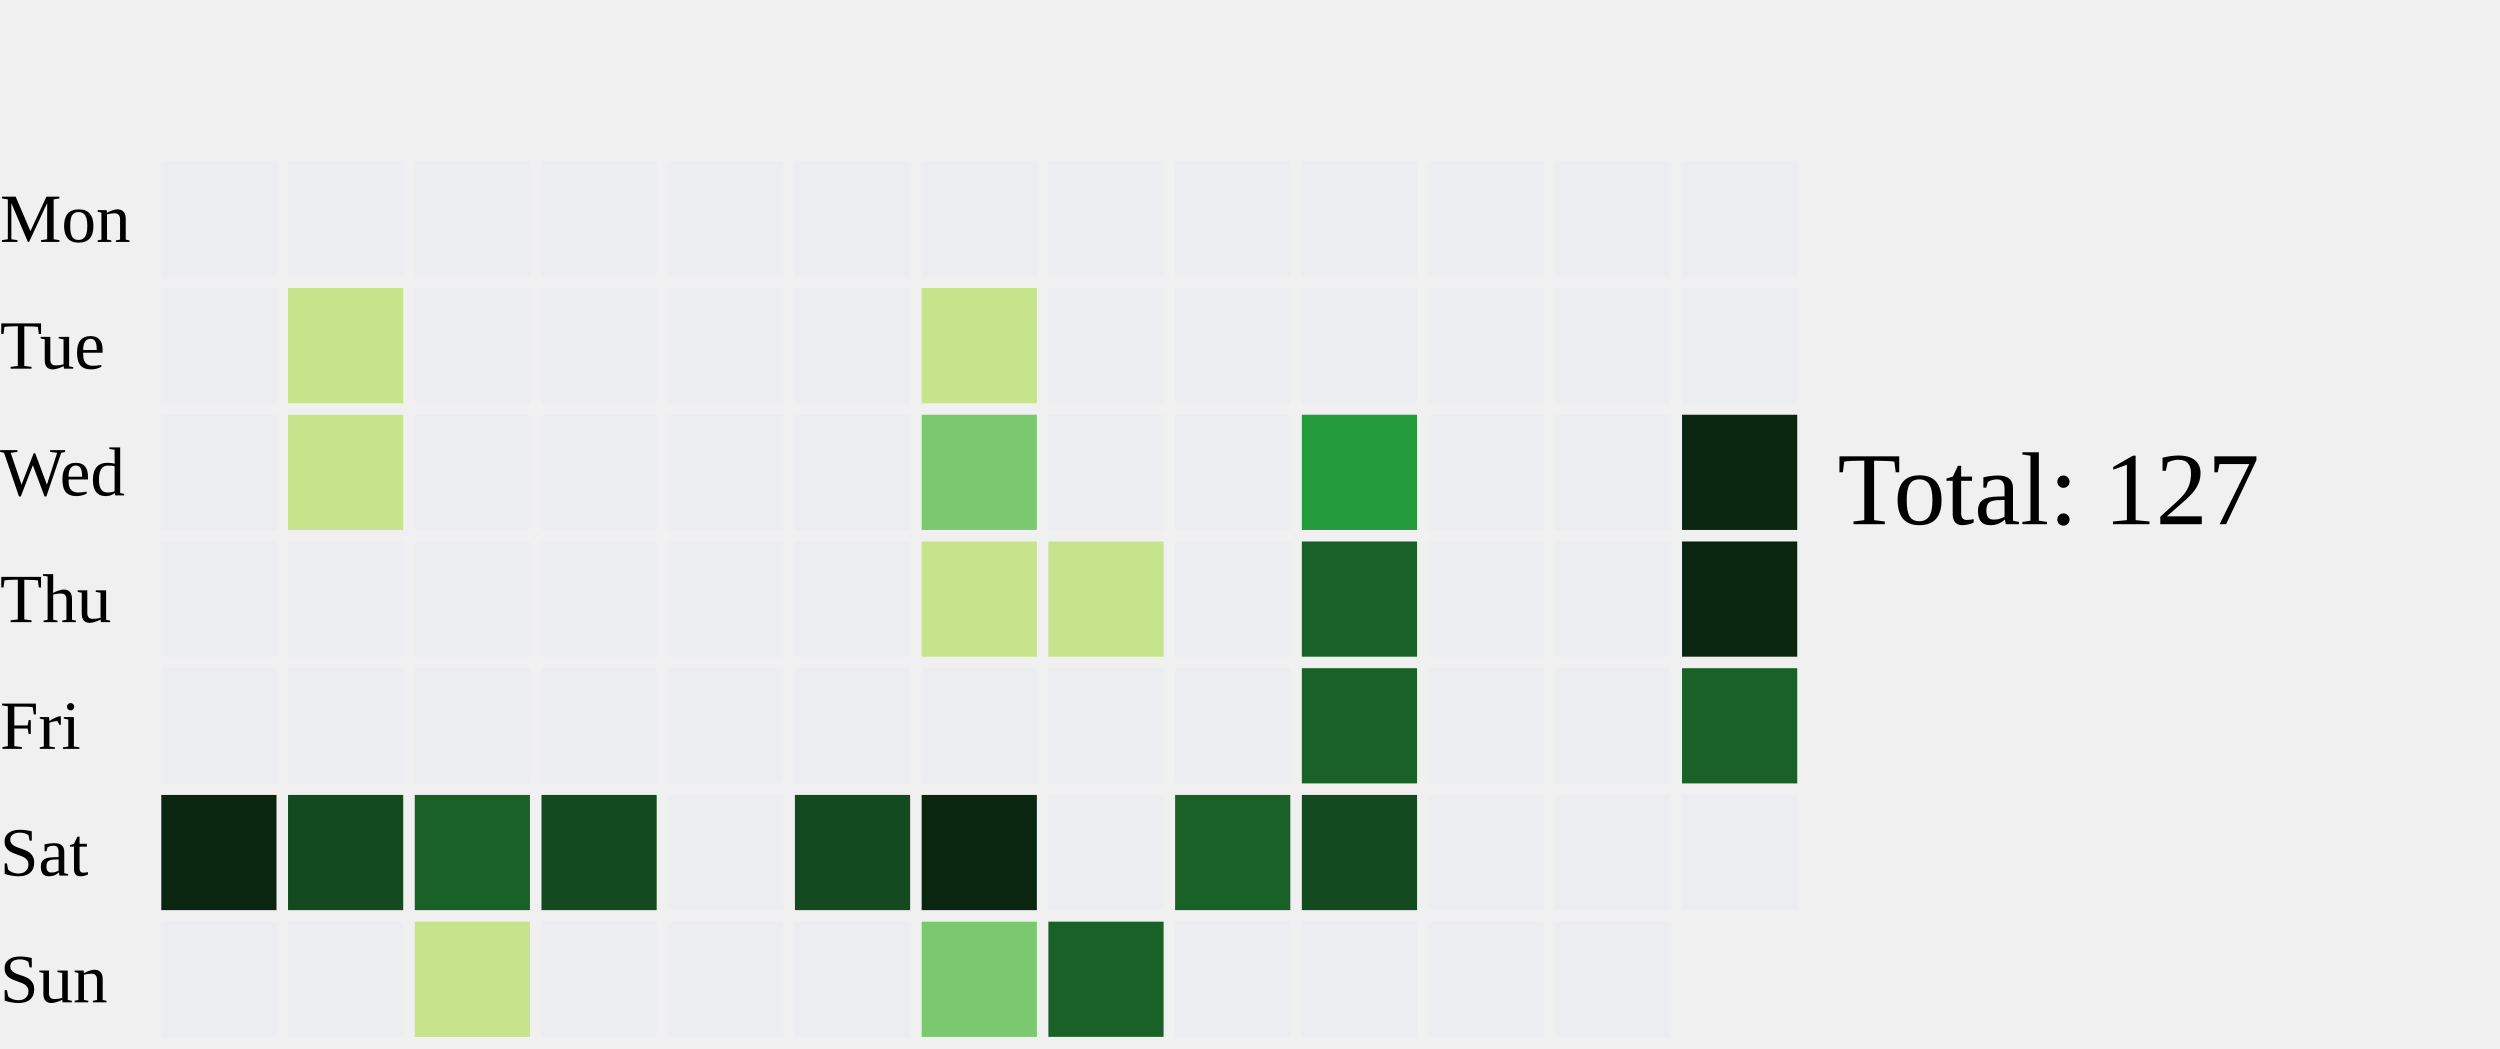
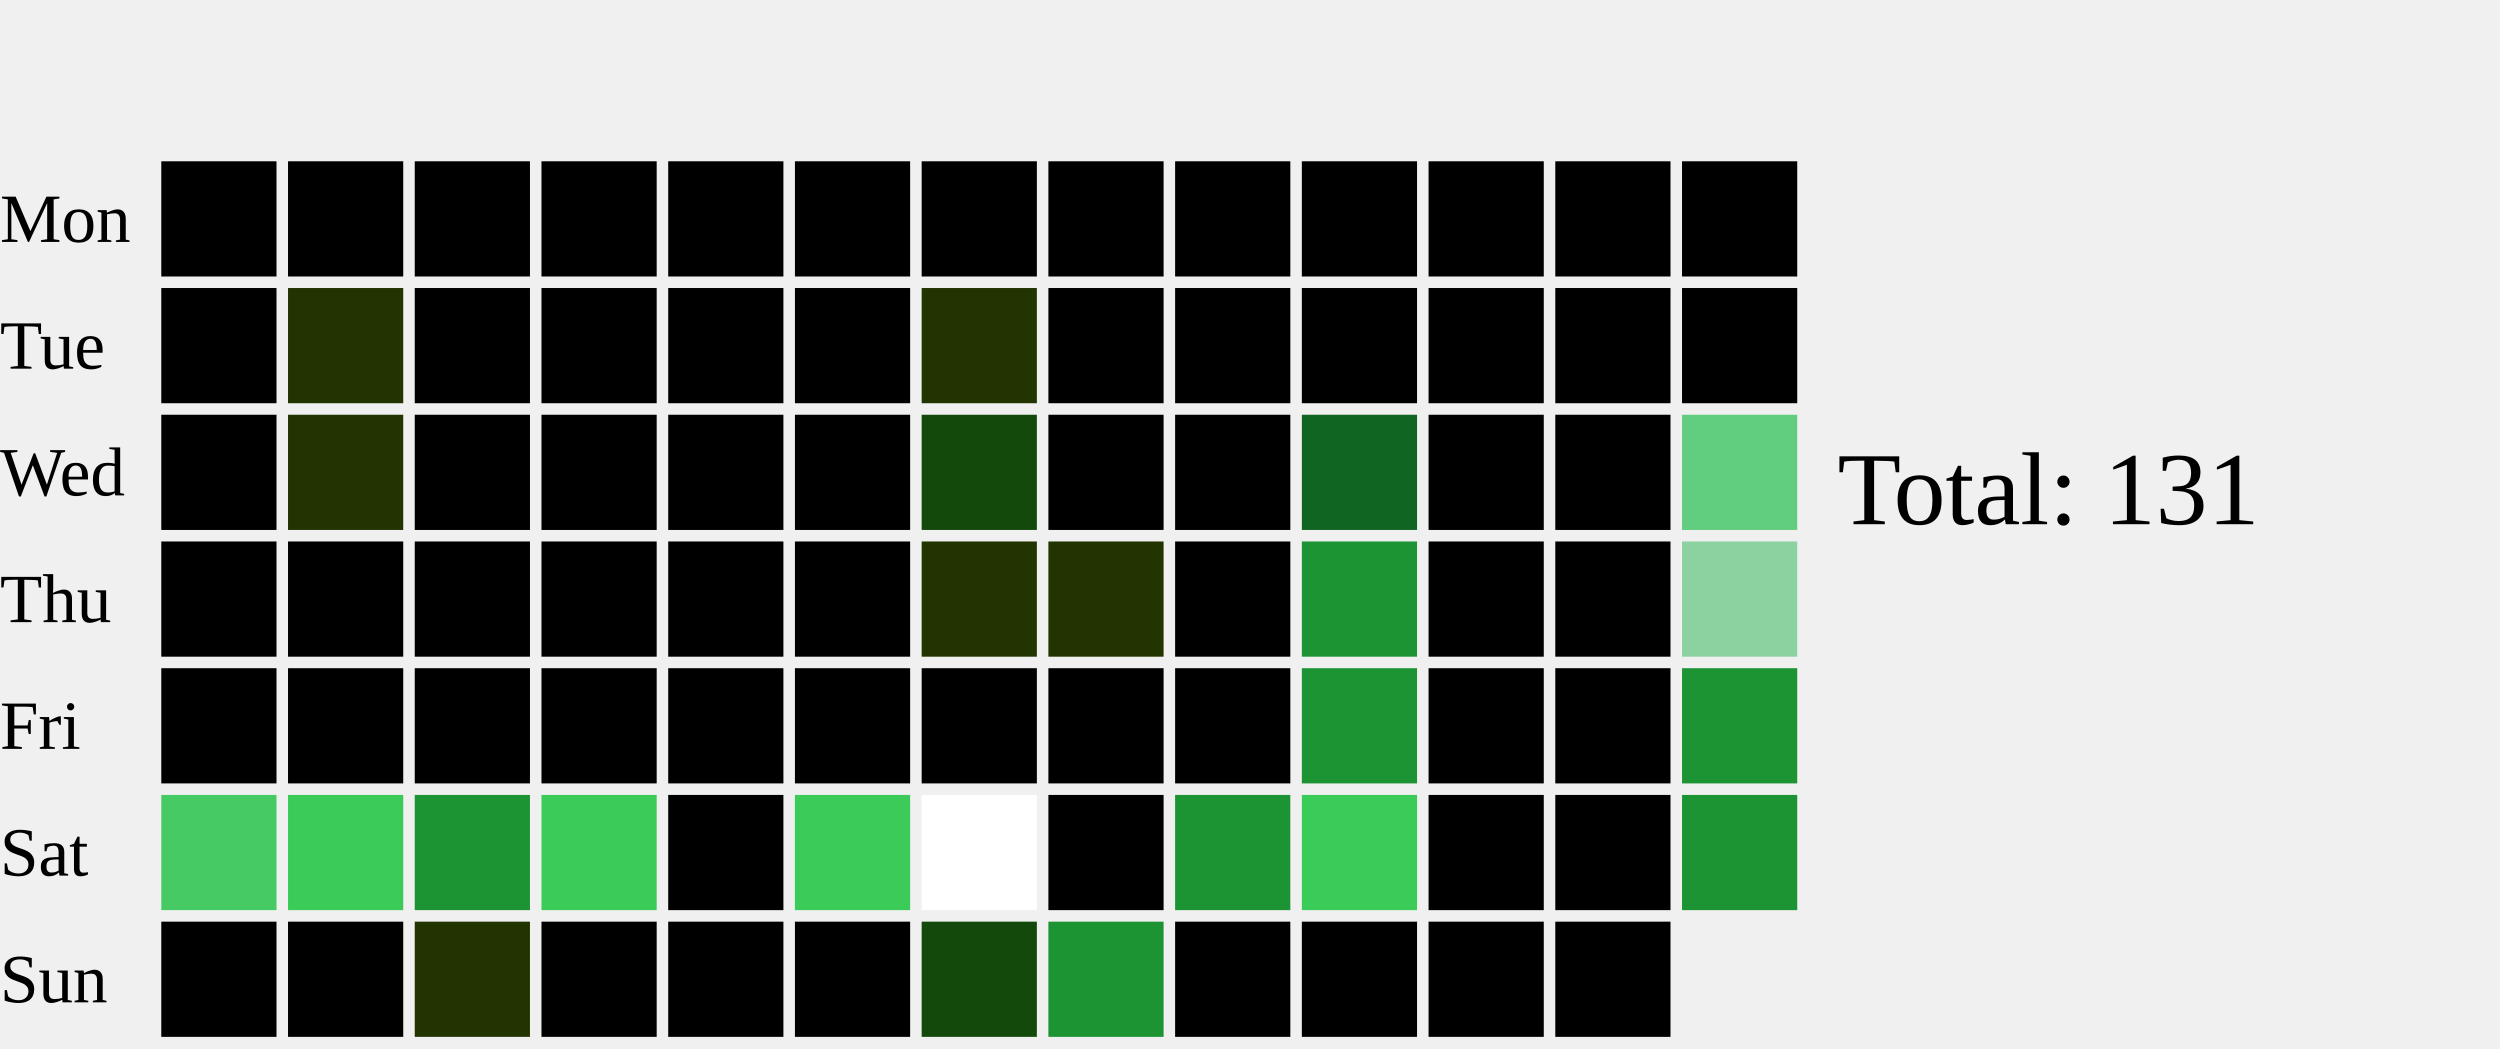
<svg xmlns="http://www.w3.org/2000/svg" width="434" height="182">
  <text x="0" y="42.0" font-size="12" fill="black">Mon</text>
  <text x="0" y="64.0" font-size="12" fill="black">Tue</text>
  <text x="0" y="86.0" font-size="12" fill="black">Wed</text>
  <text x="0" y="108.0" font-size="12" fill="black">Thu</text>
  <text x="0" y="130.0" font-size="12" fill="black">Fri</text>
  <text x="0" y="152.0" font-size="12" fill="black">Sat</text>
  <text x="0" y="174.0" font-size="12" fill="black">Sun</text>
-   <rect x="28" y="28" width="20" height="20" fill="#ebedf0">
+   <rect x="28" y="28" width="20" height="20" fill="#000000">
    </rect>
-   <rect x="28" y="50" width="20" height="20" fill="#ebedf0">
+   <rect x="28" y="50" width="20" height="20" fill="#000000">
    </rect>
-   <rect x="28" y="72" width="20" height="20" fill="#ebedf0">
+   <rect x="28" y="72" width="20" height="20" fill="#000000">
    </rect>
-   <rect x="28" y="94" width="20" height="20" fill="#ebedf0">
+   <rect x="28" y="94" width="20" height="20" fill="#000000">
    </rect>
-   <rect x="28" y="116" width="20" height="20" fill="#ebedf0">
+   <rect x="28" y="116" width="20" height="20" fill="#000000">
    </rect>
-   <rect x="28" y="138" width="20" height="20" fill="#0A2610">
+   <rect x="28" y="138" width="20" height="20" fill="#46CA63">
    </rect>
-   <rect x="28" y="160" width="20" height="20" fill="#ebedf0">
+   <rect x="28" y="160" width="20" height="20" fill="#000000">
    </rect>
-   <rect x="50" y="28" width="20" height="20" fill="#ebedf0">
+   <rect x="50" y="28" width="20" height="20" fill="#000000">
    </rect>
-   <rect x="50" y="50" width="20" height="20" fill="#c6e48b">
+   <rect x="50" y="50" width="20" height="20" fill="#223400">
    </rect>
-   <rect x="50" y="72" width="20" height="20" fill="#c6e48b">
+   <rect x="50" y="72" width="20" height="20" fill="#223400">
    </rect>
-   <rect x="50" y="94" width="20" height="20" fill="#ebedf0">
+   <rect x="50" y="94" width="20" height="20" fill="#000000">
    </rect>
-   <rect x="50" y="116" width="20" height="20" fill="#ebedf0">
+   <rect x="50" y="116" width="20" height="20" fill="#000000">
    </rect>
-   <rect x="50" y="138" width="20" height="20" fill="#144A1F">
+   <rect x="50" y="138" width="20" height="20" fill="#3BCB58">
    </rect>
-   <rect x="50" y="160" width="20" height="20" fill="#ebedf0">
+   <rect x="50" y="160" width="20" height="20" fill="#000000">
    </rect>
-   <rect x="72" y="28" width="20" height="20" fill="#ebedf0">
+   <rect x="72" y="28" width="20" height="20" fill="#000000">
    </rect>
-   <rect x="72" y="50" width="20" height="20" fill="#ebedf0">
+   <rect x="72" y="50" width="20" height="20" fill="#000000">
    </rect>
-   <rect x="72" y="72" width="20" height="20" fill="#ebedf0">
+   <rect x="72" y="72" width="20" height="20" fill="#000000">
    </rect>
-   <rect x="72" y="94" width="20" height="20" fill="#ebedf0">
+   <rect x="72" y="94" width="20" height="20" fill="#000000">
    </rect>
-   <rect x="72" y="116" width="20" height="20" fill="#ebedf0">
+   <rect x="72" y="116" width="20" height="20" fill="#000000">
    </rect>
-   <rect x="72" y="138" width="20" height="20" fill="#196127">
+   <rect x="72" y="138" width="20" height="20" fill="#1C9434">
    </rect>
-   <rect x="72" y="160" width="20" height="20" fill="#c6e48b">
+   <rect x="72" y="160" width="20" height="20" fill="#223400">
    </rect>
-   <rect x="94" y="28" width="20" height="20" fill="#ebedf0">
+   <rect x="94" y="28" width="20" height="20" fill="#000000">
    </rect>
-   <rect x="94" y="50" width="20" height="20" fill="#ebedf0">
+   <rect x="94" y="50" width="20" height="20" fill="#000000">
    </rect>
-   <rect x="94" y="72" width="20" height="20" fill="#ebedf0">
+   <rect x="94" y="72" width="20" height="20" fill="#000000">
    </rect>
-   <rect x="94" y="94" width="20" height="20" fill="#ebedf0">
+   <rect x="94" y="94" width="20" height="20" fill="#000000">
    </rect>
-   <rect x="94" y="116" width="20" height="20" fill="#ebedf0">
+   <rect x="94" y="116" width="20" height="20" fill="#000000">
    </rect>
-   <rect x="94" y="138" width="20" height="20" fill="#144A1F">
+   <rect x="94" y="138" width="20" height="20" fill="#3BCB58">
    </rect>
-   <rect x="94" y="160" width="20" height="20" fill="#ebedf0">
+   <rect x="94" y="160" width="20" height="20" fill="#000000">
    </rect>
-   <rect x="116" y="28" width="20" height="20" fill="#ebedf0">
+   <rect x="116" y="28" width="20" height="20" fill="#000000">
    </rect>
-   <rect x="116" y="50" width="20" height="20" fill="#ebedf0">
+   <rect x="116" y="50" width="20" height="20" fill="#000000">
    </rect>
-   <rect x="116" y="72" width="20" height="20" fill="#ebedf0">
+   <rect x="116" y="72" width="20" height="20" fill="#000000">
    </rect>
-   <rect x="116" y="94" width="20" height="20" fill="#ebedf0">
+   <rect x="116" y="94" width="20" height="20" fill="#000000">
    </rect>
-   <rect x="116" y="116" width="20" height="20" fill="#ebedf0">
+   <rect x="116" y="116" width="20" height="20" fill="#000000">
    </rect>
-   <rect x="116" y="138" width="20" height="20" fill="#ebedf0">
+   <rect x="116" y="138" width="20" height="20" fill="#000000">
    </rect>
-   <rect x="116" y="160" width="20" height="20" fill="#ebedf0">
+   <rect x="116" y="160" width="20" height="20" fill="#000000">
    </rect>
-   <rect x="138" y="28" width="20" height="20" fill="#ebedf0">
+   <rect x="138" y="28" width="20" height="20" fill="#000000">
    </rect>
-   <rect x="138" y="50" width="20" height="20" fill="#ebedf0">
+   <rect x="138" y="50" width="20" height="20" fill="#000000">
    </rect>
-   <rect x="138" y="72" width="20" height="20" fill="#ebedf0">
+   <rect x="138" y="72" width="20" height="20" fill="#000000">
    </rect>
-   <rect x="138" y="94" width="20" height="20" fill="#ebedf0">
+   <rect x="138" y="94" width="20" height="20" fill="#000000">
    </rect>
-   <rect x="138" y="116" width="20" height="20" fill="#ebedf0">
+   <rect x="138" y="116" width="20" height="20" fill="#000000">
    </rect>
-   <rect x="138" y="138" width="20" height="20" fill="#144A1F">
+   <rect x="138" y="138" width="20" height="20" fill="#3BCB58">
    </rect>
-   <rect x="138" y="160" width="20" height="20" fill="#ebedf0">
+   <rect x="138" y="160" width="20" height="20" fill="#000000">
    </rect>
-   <rect x="160" y="28" width="20" height="20" fill="#ebedf0">
+   <rect x="160" y="28" width="20" height="20" fill="#000000">
    </rect>
-   <rect x="160" y="50" width="20" height="20" fill="#c6e48b">
+   <rect x="160" y="50" width="20" height="20" fill="#223400">
    </rect>
-   <rect x="160" y="72" width="20" height="20" fill="#7bc96f">
+   <rect x="160" y="72" width="20" height="20" fill="#13490b">
    </rect>
-   <rect x="160" y="94" width="20" height="20" fill="#c6e48b">
+   <rect x="160" y="94" width="20" height="20" fill="#223400">
    </rect>
-   <rect x="160" y="116" width="20" height="20" fill="#ebedf0">
+   <rect x="160" y="116" width="20" height="20" fill="#000000">
    </rect>
-   <rect x="160" y="138" width="20" height="20" fill="#0A2610">
+   <rect x="160" y="138" width="20" height="20" fill="#FFFFFF">
    </rect>
-   <rect x="160" y="160" width="20" height="20" fill="#7bc96f">
+   <rect x="160" y="160" width="20" height="20" fill="#13490b">
    </rect>
-   <rect x="182" y="28" width="20" height="20" fill="#ebedf0">
+   <rect x="182" y="28" width="20" height="20" fill="#000000">
    </rect>
-   <rect x="182" y="50" width="20" height="20" fill="#ebedf0">
+   <rect x="182" y="50" width="20" height="20" fill="#000000">
    </rect>
-   <rect x="182" y="72" width="20" height="20" fill="#ebedf0">
+   <rect x="182" y="72" width="20" height="20" fill="#000000">
    </rect>
-   <rect x="182" y="94" width="20" height="20" fill="#c6e48b">
+   <rect x="182" y="94" width="20" height="20" fill="#223400">
    </rect>
-   <rect x="182" y="116" width="20" height="20" fill="#ebedf0">
+   <rect x="182" y="116" width="20" height="20" fill="#000000">
    </rect>
-   <rect x="182" y="138" width="20" height="20" fill="#ebedf0">
+   <rect x="182" y="138" width="20" height="20" fill="#000000">
    </rect>
-   <rect x="182" y="160" width="20" height="20" fill="#196127">
+   <rect x="182" y="160" width="20" height="20" fill="#1C9434">
    </rect>
-   <rect x="204" y="28" width="20" height="20" fill="#ebedf0">
+   <rect x="204" y="28" width="20" height="20" fill="#000000">
    </rect>
-   <rect x="204" y="50" width="20" height="20" fill="#ebedf0">
+   <rect x="204" y="50" width="20" height="20" fill="#000000">
    </rect>
-   <rect x="204" y="72" width="20" height="20" fill="#ebedf0">
+   <rect x="204" y="72" width="20" height="20" fill="#000000">
    </rect>
-   <rect x="204" y="94" width="20" height="20" fill="#ebedf0">
+   <rect x="204" y="94" width="20" height="20" fill="#000000">
    </rect>
-   <rect x="204" y="116" width="20" height="20" fill="#ebedf0">
+   <rect x="204" y="116" width="20" height="20" fill="#000000">
    </rect>
-   <rect x="204" y="138" width="20" height="20" fill="#196127">
+   <rect x="204" y="138" width="20" height="20" fill="#1C9434">
    </rect>
-   <rect x="204" y="160" width="20" height="20" fill="#ebedf0">
+   <rect x="204" y="160" width="20" height="20" fill="#000000">
    </rect>
-   <rect x="226" y="28" width="20" height="20" fill="#ebedf0">
+   <rect x="226" y="28" width="20" height="20" fill="#000000">
    </rect>
-   <rect x="226" y="50" width="20" height="20" fill="#ebedf0">
+   <rect x="226" y="50" width="20" height="20" fill="#000000">
    </rect>
-   <rect x="226" y="72" width="20" height="20" fill="#239a3b">
+   <rect x="226" y="72" width="20" height="20" fill="#116522">
    </rect>
-   <rect x="226" y="94" width="20" height="20" fill="#196127">
+   <rect x="226" y="94" width="20" height="20" fill="#1C9434">
    </rect>
-   <rect x="226" y="116" width="20" height="20" fill="#196127">
+   <rect x="226" y="116" width="20" height="20" fill="#1C9434">
    </rect>
-   <rect x="226" y="138" width="20" height="20" fill="#144A1F">
+   <rect x="226" y="138" width="20" height="20" fill="#3BCB58">
    </rect>
-   <rect x="226" y="160" width="20" height="20" fill="#ebedf0">
+   <rect x="226" y="160" width="20" height="20" fill="#000000">
    </rect>
-   <rect x="248" y="28" width="20" height="20" fill="#ebedf0">
+   <rect x="248" y="28" width="20" height="20" fill="#000000">
    </rect>
-   <rect x="248" y="50" width="20" height="20" fill="#ebedf0">
+   <rect x="248" y="50" width="20" height="20" fill="#000000">
    </rect>
-   <rect x="248" y="72" width="20" height="20" fill="#ebedf0">
+   <rect x="248" y="72" width="20" height="20" fill="#000000">
    </rect>
-   <rect x="248" y="94" width="20" height="20" fill="#ebedf0">
+   <rect x="248" y="94" width="20" height="20" fill="#000000">
    </rect>
-   <rect x="248" y="116" width="20" height="20" fill="#ebedf0">
+   <rect x="248" y="116" width="20" height="20" fill="#000000">
    </rect>
-   <rect x="248" y="138" width="20" height="20" fill="#ebedf0">
+   <rect x="248" y="138" width="20" height="20" fill="#000000">
    </rect>
-   <rect x="248" y="160" width="20" height="20" fill="#ebedf0">
+   <rect x="248" y="160" width="20" height="20" fill="#000000">
    </rect>
-   <rect x="270" y="28" width="20" height="20" fill="#ebedf0">
+   <rect x="270" y="28" width="20" height="20" fill="#000000">
    </rect>
-   <rect x="270" y="50" width="20" height="20" fill="#ebedf0">
+   <rect x="270" y="50" width="20" height="20" fill="#000000">
    </rect>
-   <rect x="270" y="72" width="20" height="20" fill="#ebedf0">
+   <rect x="270" y="72" width="20" height="20" fill="#000000">
    </rect>
-   <rect x="270" y="94" width="20" height="20" fill="#ebedf0">
+   <rect x="270" y="94" width="20" height="20" fill="#000000">
    </rect>
-   <rect x="270" y="116" width="20" height="20" fill="#ebedf0">
+   <rect x="270" y="116" width="20" height="20" fill="#000000">
    </rect>
-   <rect x="270" y="138" width="20" height="20" fill="#ebedf0">
+   <rect x="270" y="138" width="20" height="20" fill="#000000">
    </rect>
-   <rect x="270" y="160" width="20" height="20" fill="#ebedf0">
+   <rect x="270" y="160" width="20" height="20" fill="#000000">
    </rect>
-   <rect x="292" y="28" width="20" height="20" fill="#ebedf0">
+   <rect x="292" y="28" width="20" height="20" fill="#000000">
    </rect>
-   <rect x="292" y="50" width="20" height="20" fill="#ebedf0">
+   <rect x="292" y="50" width="20" height="20" fill="#000000">
    </rect>
-   <rect x="292" y="72" width="20" height="20" fill="#0A2610">
+   <rect x="292" y="72" width="20" height="20" fill="#61CD7F">
    </rect>
-   <rect x="292" y="94" width="20" height="20" fill="#0A2610">
+   <rect x="292" y="94" width="20" height="20" fill="#8CD2A0">
    </rect>
-   <rect x="292" y="116" width="20" height="20" fill="#196127">
+   <rect x="292" y="116" width="20" height="20" fill="#1C9434">
    </rect>
-   <rect x="292" y="138" width="20" height="20" fill="#ebedf0">
+   <rect x="292" y="138" width="20" height="20" fill="#1C9434">
    </rect>
-   <text x="319" y="91.0" font-size="18" fill="black">Total: 127</text>
+   <text x="319" y="91.0" font-size="18" fill="black">Total: 131</text>
</svg>
